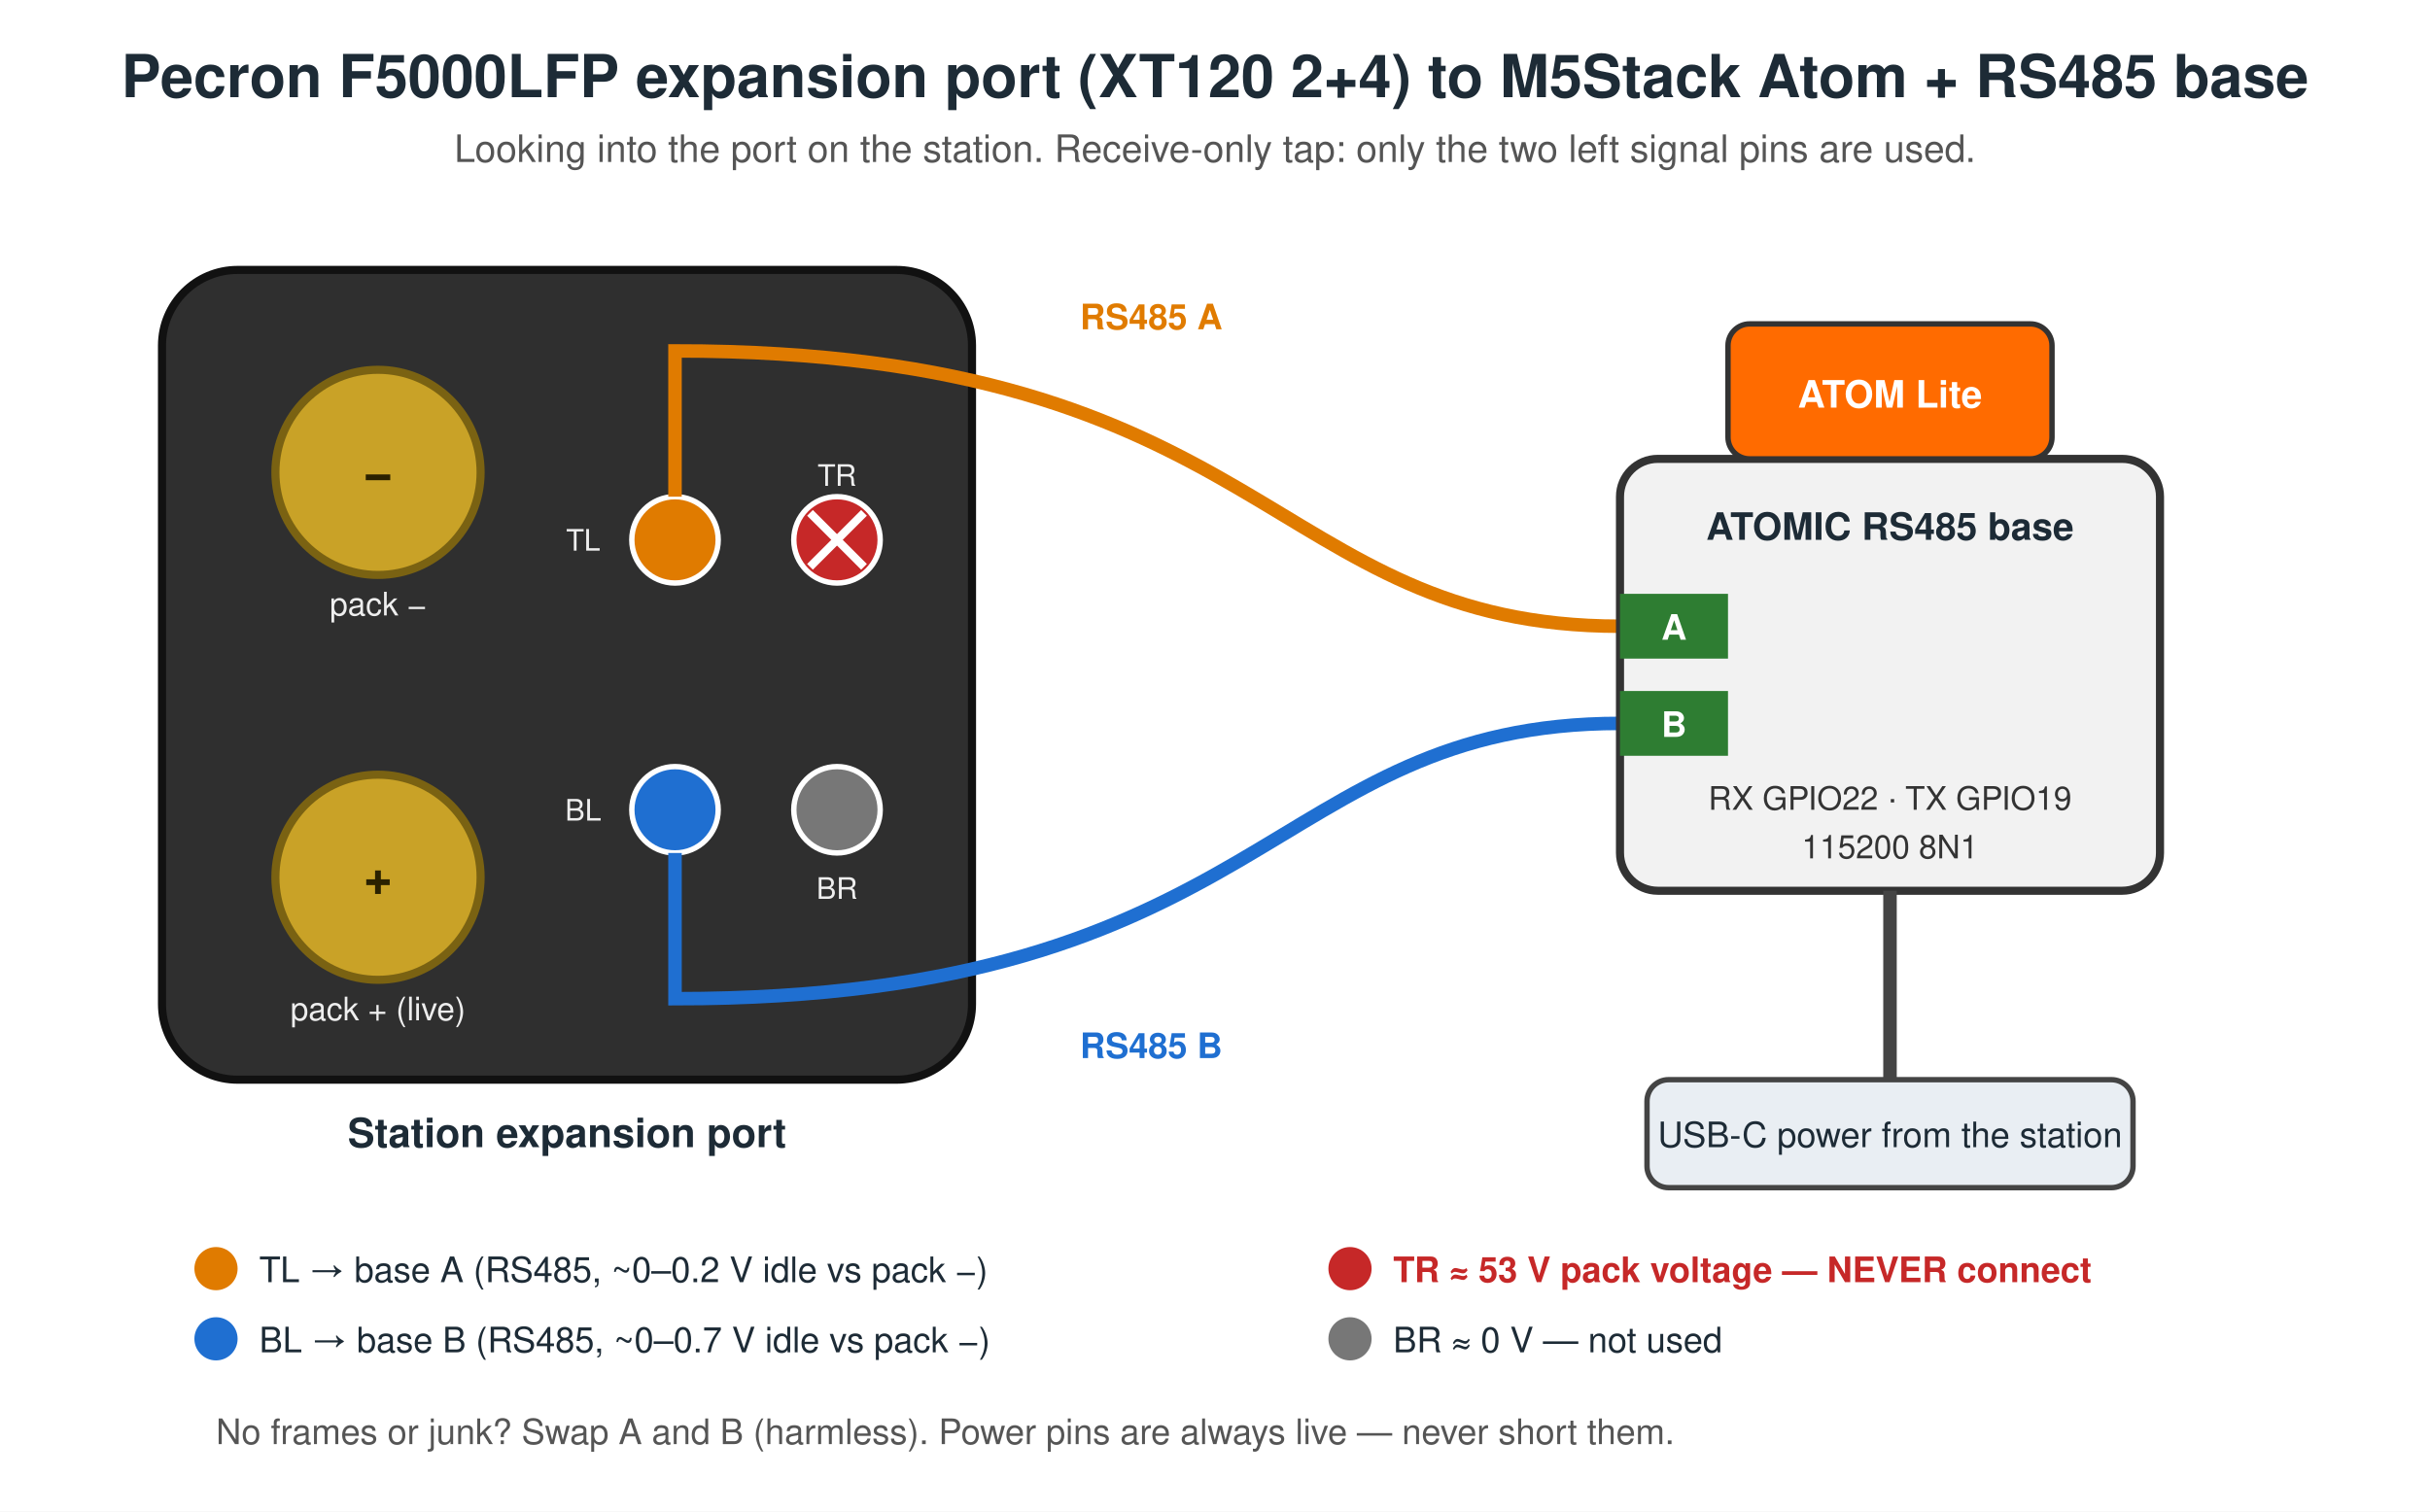
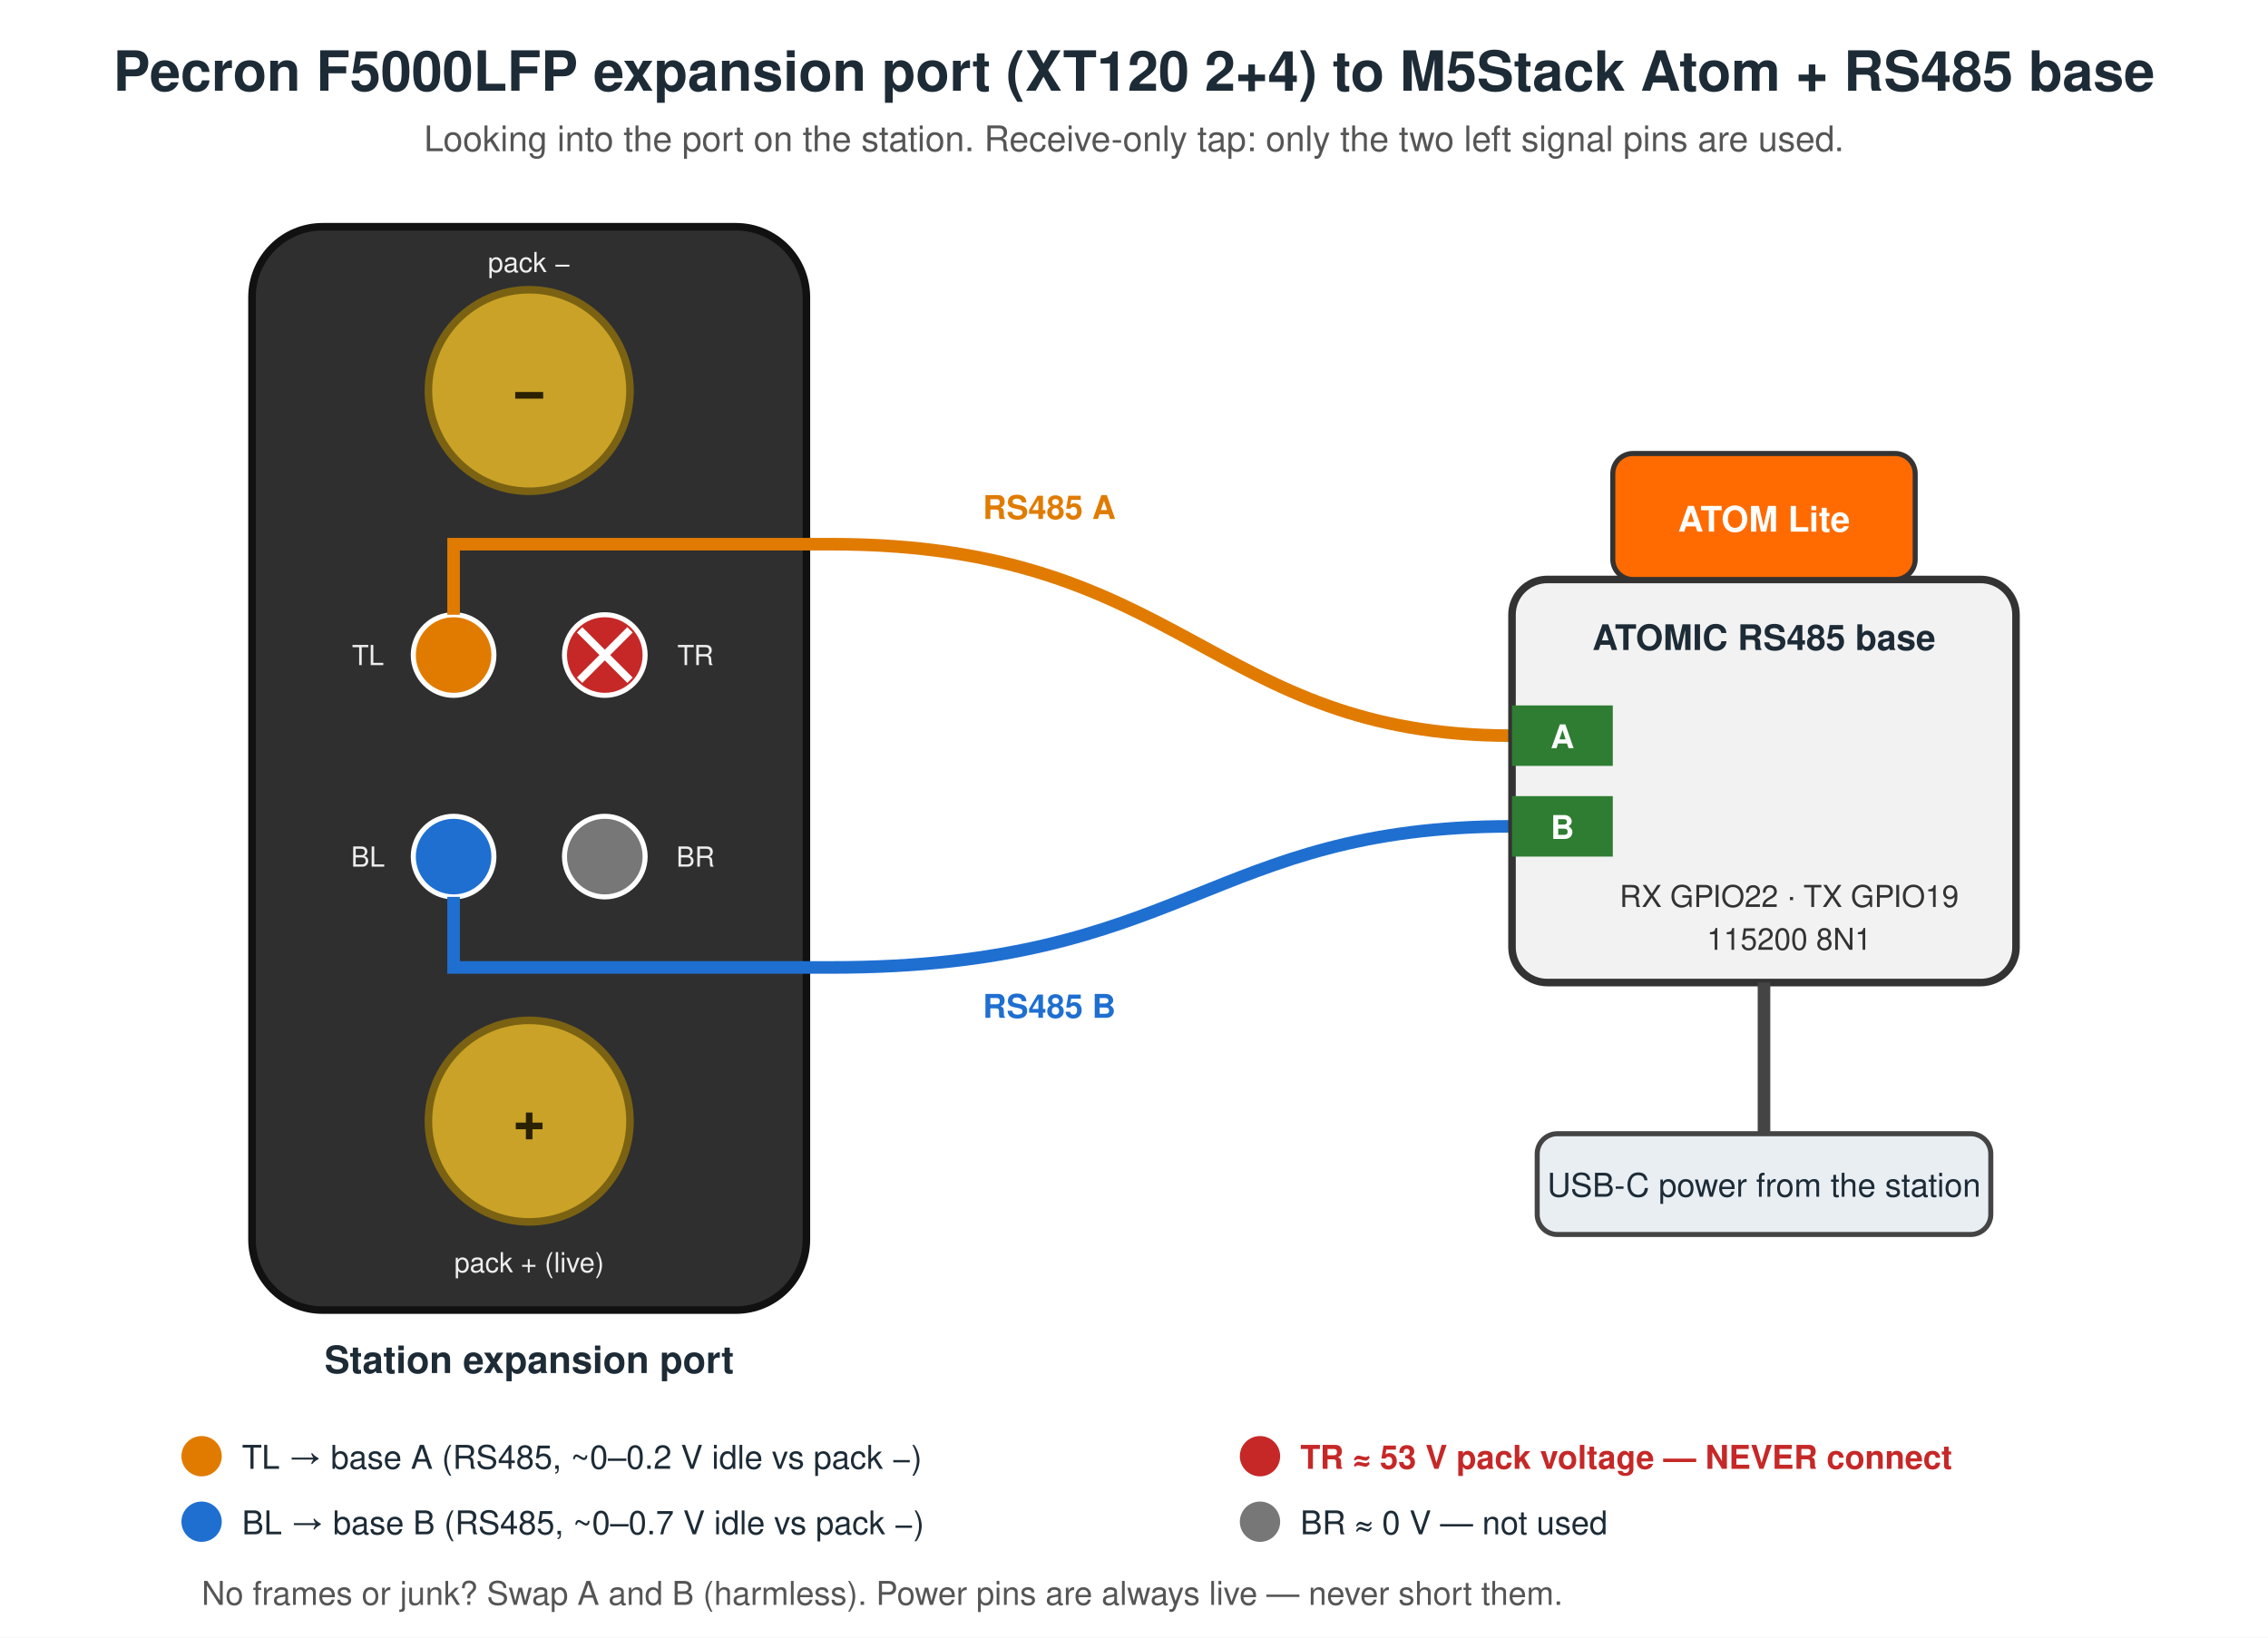
- <svg xmlns="http://www.w3.org/2000/svg" viewBox="0 0 900 560" font-family="Helvetica, Arial, sans-serif">
-   <rect width="900" height="560" fill="#ffffff" />
+ <svg xmlns="http://www.w3.org/2000/svg" viewBox="0 0 900 650" font-family="Helvetica, Arial, sans-serif">
+   <rect width="900" height="650" fill="#ffffff" />
  <text x="450" y="36" text-anchor="middle" font-size="22" font-weight="bold" fill="#1d2b36">Pecron F5000LFP expansion port (XT120 2+4) to M5Stack Atom + RS485 base</text>
  <text x="450" y="60" text-anchor="middle" font-size="14" fill="#555">Looking into the port on the station. Receive-only tap: only the two left signal pins are used.</text>
-   <rect x="60" y="100" width="300" height="300" rx="28" fill="#2f2f2f" stroke="#111" stroke-width="3" />
-   <text x="210" y="425" text-anchor="middle" font-size="15" fill="#1d2b36" font-weight="bold">Station expansion port</text>
-   <circle cx="140" cy="175" r="38" fill="#c9a227" stroke="#7a6212" stroke-width="3" />
-   <text x="140" y="181" text-anchor="middle" font-size="18" font-weight="bold" fill="#2a2100">−</text>
-   <circle cx="140" cy="325" r="38" fill="#c9a227" stroke="#7a6212" stroke-width="3" />
-   <text x="140" y="331" text-anchor="middle" font-size="18" font-weight="bold" fill="#2a2100">+</text>
-   <text x="140" y="228" text-anchor="middle" font-size="12" fill="#eee">pack −</text>
-   <text x="140" y="378" text-anchor="middle" font-size="12" fill="#eee">pack + (live)</text>
-   <circle cx="250" cy="200" r="16" fill="#e07b00" stroke="#fff" stroke-width="2" />
-   <circle cx="250" cy="300" r="16" fill="#1f6fd1" stroke="#fff" stroke-width="2" />
-   <circle cx="310" cy="200" r="16" fill="#c62828" stroke="#fff" stroke-width="2" />
-   <circle cx="310" cy="300" r="16" fill="#777" stroke="#fff" stroke-width="2" />
-   <text x="216" y="204" text-anchor="middle" font-size="11" fill="#eee">TL</text>
-   <text x="216" y="304" text-anchor="middle" font-size="11" fill="#eee">BL</text>
-   <text x="310" y="180" text-anchor="middle" font-size="11" fill="#eee">TR</text>
-   <text x="310" y="333" text-anchor="middle" font-size="11" fill="#eee">BR</text>
-   <line x1="300" y1="190" x2="320" y2="210" stroke="#fff" stroke-width="3" />
-   <line x1="320" y1="190" x2="300" y2="210" stroke="#fff" stroke-width="3" />
-   <path d="M250 184 L250 130 C 470 130, 470 232, 600 232" fill="none" stroke="#e07b00" stroke-width="5" />
-   <path d="M250 316 L250 370 C 470 370, 470 268, 600 268" fill="none" stroke="#1f6fd1" stroke-width="5" />
-   <text x="400" y="122" font-size="13" fill="#e07b00" font-weight="bold">RS485 A</text>
-   <text x="400" y="392" font-size="13" fill="#1f6fd1" font-weight="bold">RS485 B</text>
-   <rect x="600" y="170" width="200" height="160" rx="14" fill="#f2f2f2" stroke="#333" stroke-width="3" />
-   <rect x="640" y="120" width="120" height="50" rx="8" fill="#ff6b00" stroke="#333" stroke-width="2" />
-   <text x="700" y="151" text-anchor="middle" font-size="14" font-weight="bold" fill="#fff">ATOM Lite</text>
-   <text x="700" y="200" text-anchor="middle" font-size="14" font-weight="bold" fill="#1d2b36">ATOMIC RS485 base</text>
-   <rect x="600" y="220" width="40" height="24" fill="#2e7d32" />
-   <text x="620" y="237" text-anchor="middle" font-size="13" fill="#fff" font-weight="bold">A</text>
-   <rect x="600" y="256" width="40" height="24" fill="#2e7d32" />
-   <text x="620" y="273" text-anchor="middle" font-size="13" fill="#fff" font-weight="bold">B</text>
-   <text x="700" y="300" text-anchor="middle" font-size="12" fill="#333">RX GPIO22 · TX GPIO19</text>
-   <text x="700" y="318" text-anchor="middle" font-size="12" fill="#333">115200 8N1</text>
-   <path d="M700 330 L700 400" stroke="#444" stroke-width="5" />
-   <rect x="610" y="400" width="180" height="40" rx="8" fill="#e9eef3" stroke="#444" stroke-width="2" />
-   <text x="700" y="425" text-anchor="middle" font-size="13" fill="#1d2b36">USB-C power from the station</text>
+   <rect x="100" y="90" width="220" height="430" rx="28" fill="#2f2f2f" stroke="#111" stroke-width="3" />
+   <text x="210" y="545" text-anchor="middle" font-size="15" fill="#1d2b36" font-weight="bold">Station expansion port</text>
+   <circle cx="210" cy="155" r="40" fill="#c9a227" stroke="#7a6212" stroke-width="3" />
+   <text x="210" y="162" text-anchor="middle" font-size="22" font-weight="bold" fill="#2a2100">−</text>
+   <text x="210" y="108" text-anchor="middle" font-size="11" fill="#eee">pack −</text>
+   <circle cx="210" cy="445" r="40" fill="#c9a227" stroke="#7a6212" stroke-width="3" />
+   <text x="210" y="452" text-anchor="middle" font-size="22" font-weight="bold" fill="#2a2100">+</text>
+   <text x="210" y="505" text-anchor="middle" font-size="11" fill="#eee">pack + (live)</text>
+   <circle cx="180" cy="260" r="16" fill="#e07b00" stroke="#fff" stroke-width="2" />
+   <circle cx="240" cy="260" r="16" fill="#c62828" stroke="#fff" stroke-width="2" />
+   <circle cx="180" cy="340" r="16" fill="#1f6fd1" stroke="#fff" stroke-width="2" />
+   <circle cx="240" cy="340" r="16" fill="#777" stroke="#fff" stroke-width="2" />
+   <line x1="230" y1="250" x2="250" y2="270" stroke="#fff" stroke-width="3" />
+   <line x1="250" y1="250" x2="230" y2="270" stroke="#fff" stroke-width="3" />
+   <text x="146" y="264" text-anchor="middle" font-size="11" fill="#eee">TL</text>
+   <text x="146" y="344" text-anchor="middle" font-size="11" fill="#eee">BL</text>
+   <text x="276" y="264" text-anchor="middle" font-size="11" fill="#eee">TR</text>
+   <text x="276" y="344" text-anchor="middle" font-size="11" fill="#eee">BR</text>
+   <path d="M180 244 L180 216 L330 216 C 470 216, 480 292, 600 292" fill="none" stroke="#e07b00" stroke-width="5" />
+   <path d="M180 356 L180 384 L330 384 C 470 384, 480 328, 600 328" fill="none" stroke="#1f6fd1" stroke-width="5" />
+   <text x="390" y="206" font-size="13" fill="#e07b00" font-weight="bold">RS485 A</text>
+   <text x="390" y="404" font-size="13" fill="#1f6fd1" font-weight="bold">RS485 B</text>
+   <rect x="600" y="230" width="200" height="160" rx="14" fill="#f2f2f2" stroke="#333" stroke-width="3" />
+   <rect x="640" y="180" width="120" height="50" rx="8" fill="#ff6b00" stroke="#333" stroke-width="2" />
+   <text x="700" y="211" text-anchor="middle" font-size="14" font-weight="bold" fill="#fff">ATOM Lite</text>
+   <text x="700" y="258" text-anchor="middle" font-size="14" font-weight="bold" fill="#1d2b36">ATOMIC RS485 base</text>
+   <rect x="600" y="280" width="40" height="24" fill="#2e7d32" />
+   <text x="620" y="297" text-anchor="middle" font-size="13" fill="#fff" font-weight="bold">A</text>
+   <rect x="600" y="316" width="40" height="24" fill="#2e7d32" />
+   <text x="620" y="333" text-anchor="middle" font-size="13" fill="#fff" font-weight="bold">B</text>
+   <text x="710" y="360" text-anchor="middle" font-size="12" fill="#333">RX GPIO22 · TX GPIO19</text>
+   <text x="710" y="377" text-anchor="middle" font-size="12" fill="#333">115200 8N1</text>
+   <path d="M700 390 L700 450" stroke="#444" stroke-width="5" />
+   <rect x="610" y="450" width="180" height="40" rx="8" fill="#e9eef3" stroke="#444" stroke-width="2" />
+   <text x="700" y="475" text-anchor="middle" font-size="13" fill="#1d2b36">USB-C power from the station</text>
  <g font-size="13" fill="#1d2b36">
-     <circle cx="80" cy="470" r="8" fill="#e07b00" />
-     <text x="96" y="475">TL → base A  (RS485, ~0–0.2 V idle vs pack −)</text>
-     <circle cx="80" cy="496" r="8" fill="#1f6fd1" />
-     <text x="96" y="501">BL → base B  (RS485, ~0–0.7 V idle vs pack −)</text>
-     <circle cx="500" cy="470" r="8" fill="#c62828" />
-     <text x="516" y="475" fill="#c62828" font-weight="bold">TR ≈ 53 V pack voltage — NEVER connect</text>
-     <circle cx="500" cy="496" r="8" fill="#777" />
-     <text x="516" y="501">BR ≈ 0 V — not used</text>
-     <text x="80" y="535" fill="#555">No frames or junk? Swap A and B (harmless). Power pins are always live — never short them.</text>
+     <circle cx="80" cy="578" r="8" fill="#e07b00" />
+     <text x="96" y="583">TL → base A  (RS485, ~0–0.2 V idle vs pack −)</text>
+     <circle cx="80" cy="604" r="8" fill="#1f6fd1" />
+     <text x="96" y="609">BL → base B  (RS485, ~0–0.7 V idle vs pack −)</text>
+     <circle cx="500" cy="578" r="8" fill="#c62828" />
+     <text x="516" y="583" fill="#c62828" font-weight="bold">TR ≈ 53 V pack voltage — NEVER connect</text>
+     <circle cx="500" cy="604" r="8" fill="#777" />
+     <text x="516" y="609">BR ≈ 0 V — not used</text>
+     <text x="80" y="637" fill="#555">No frames or junk? Swap A and B (harmless). Power pins are always live — never short them.</text>
  </g>
</svg>
